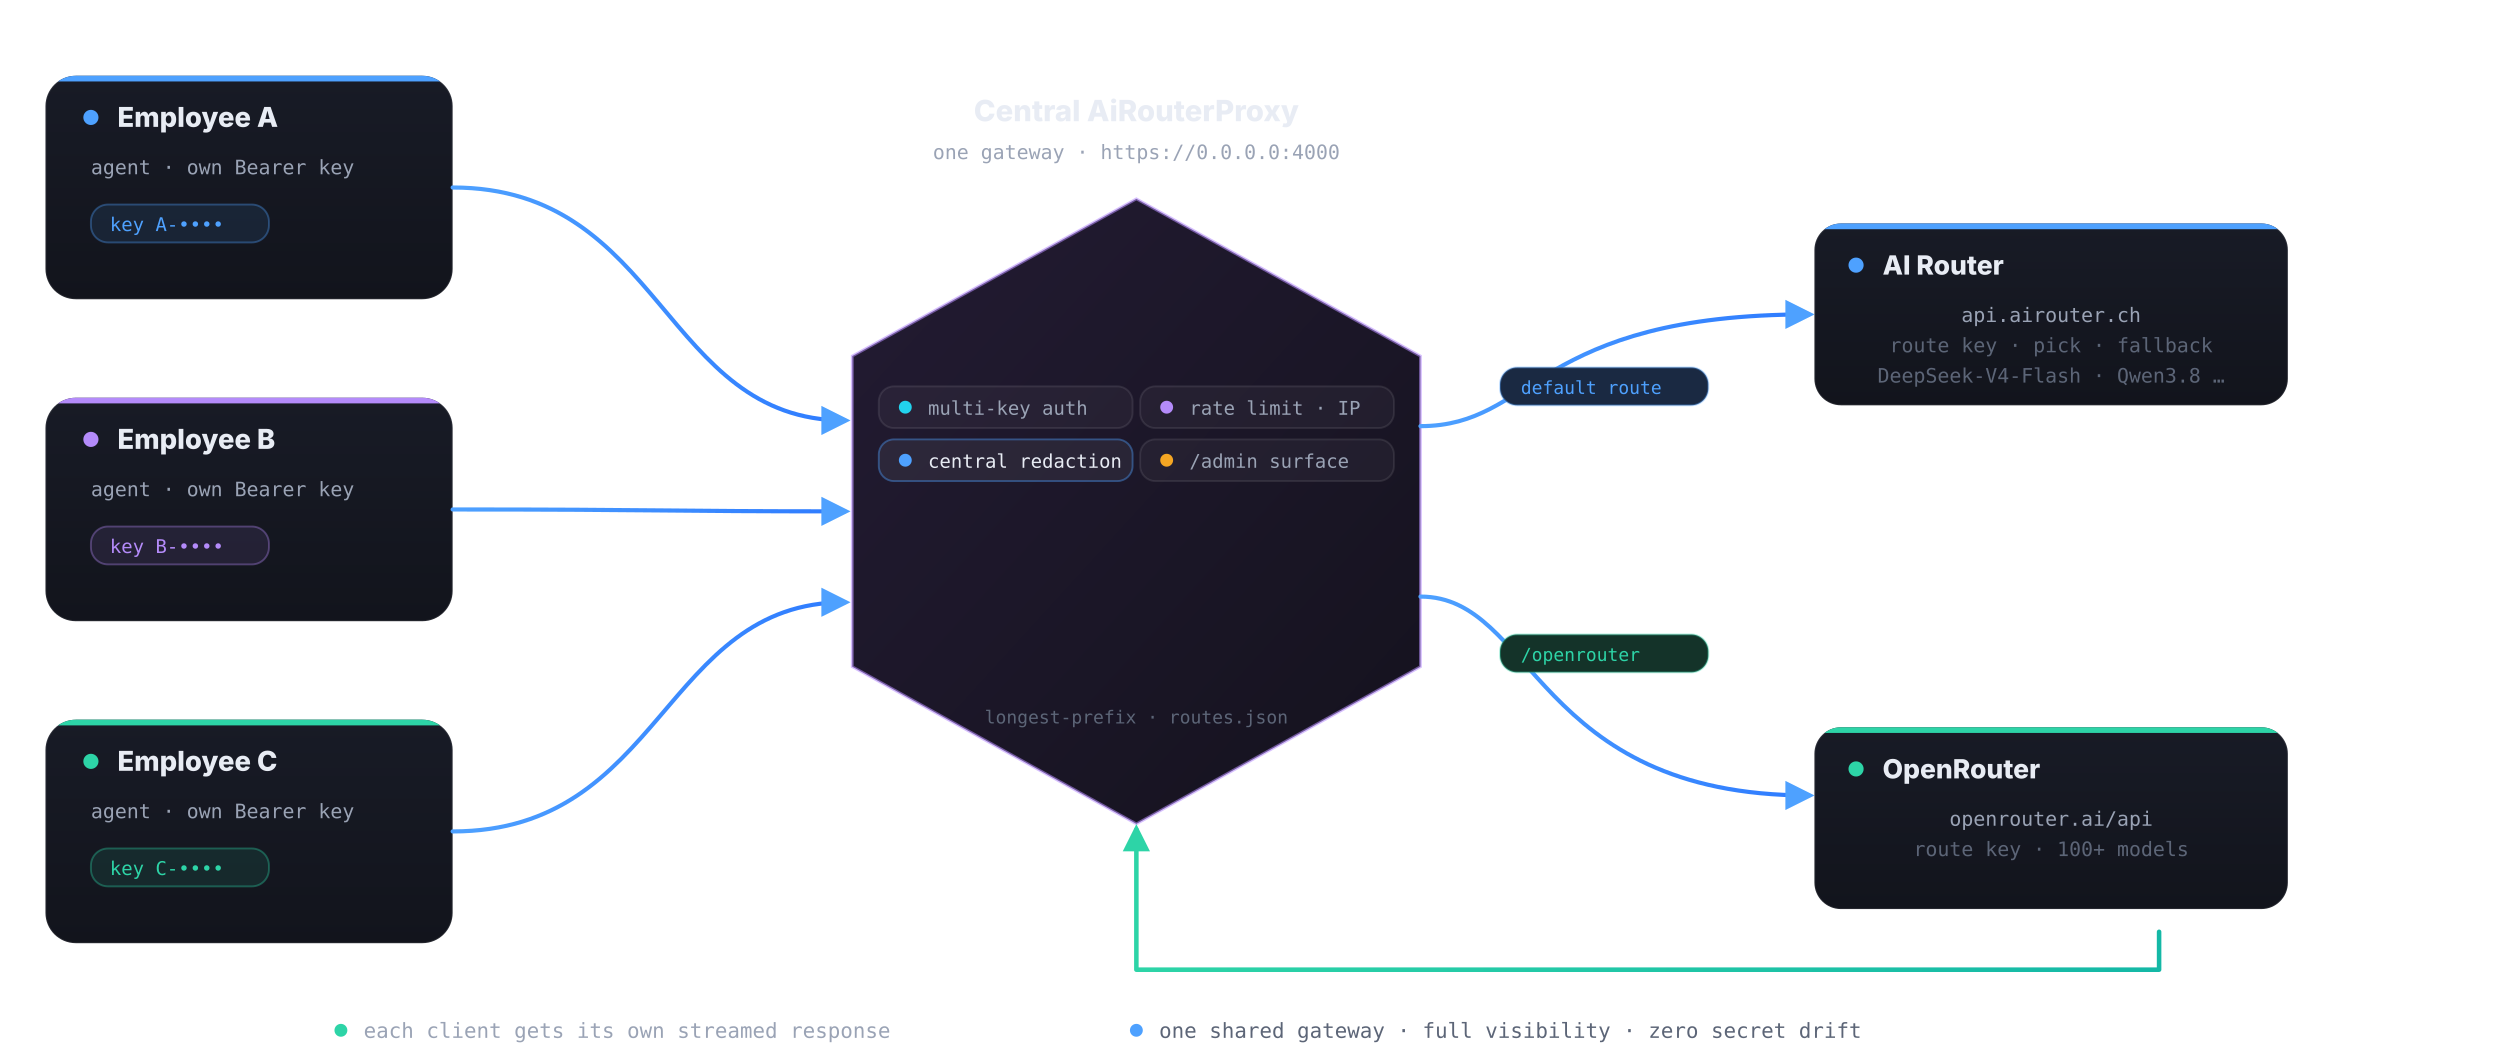
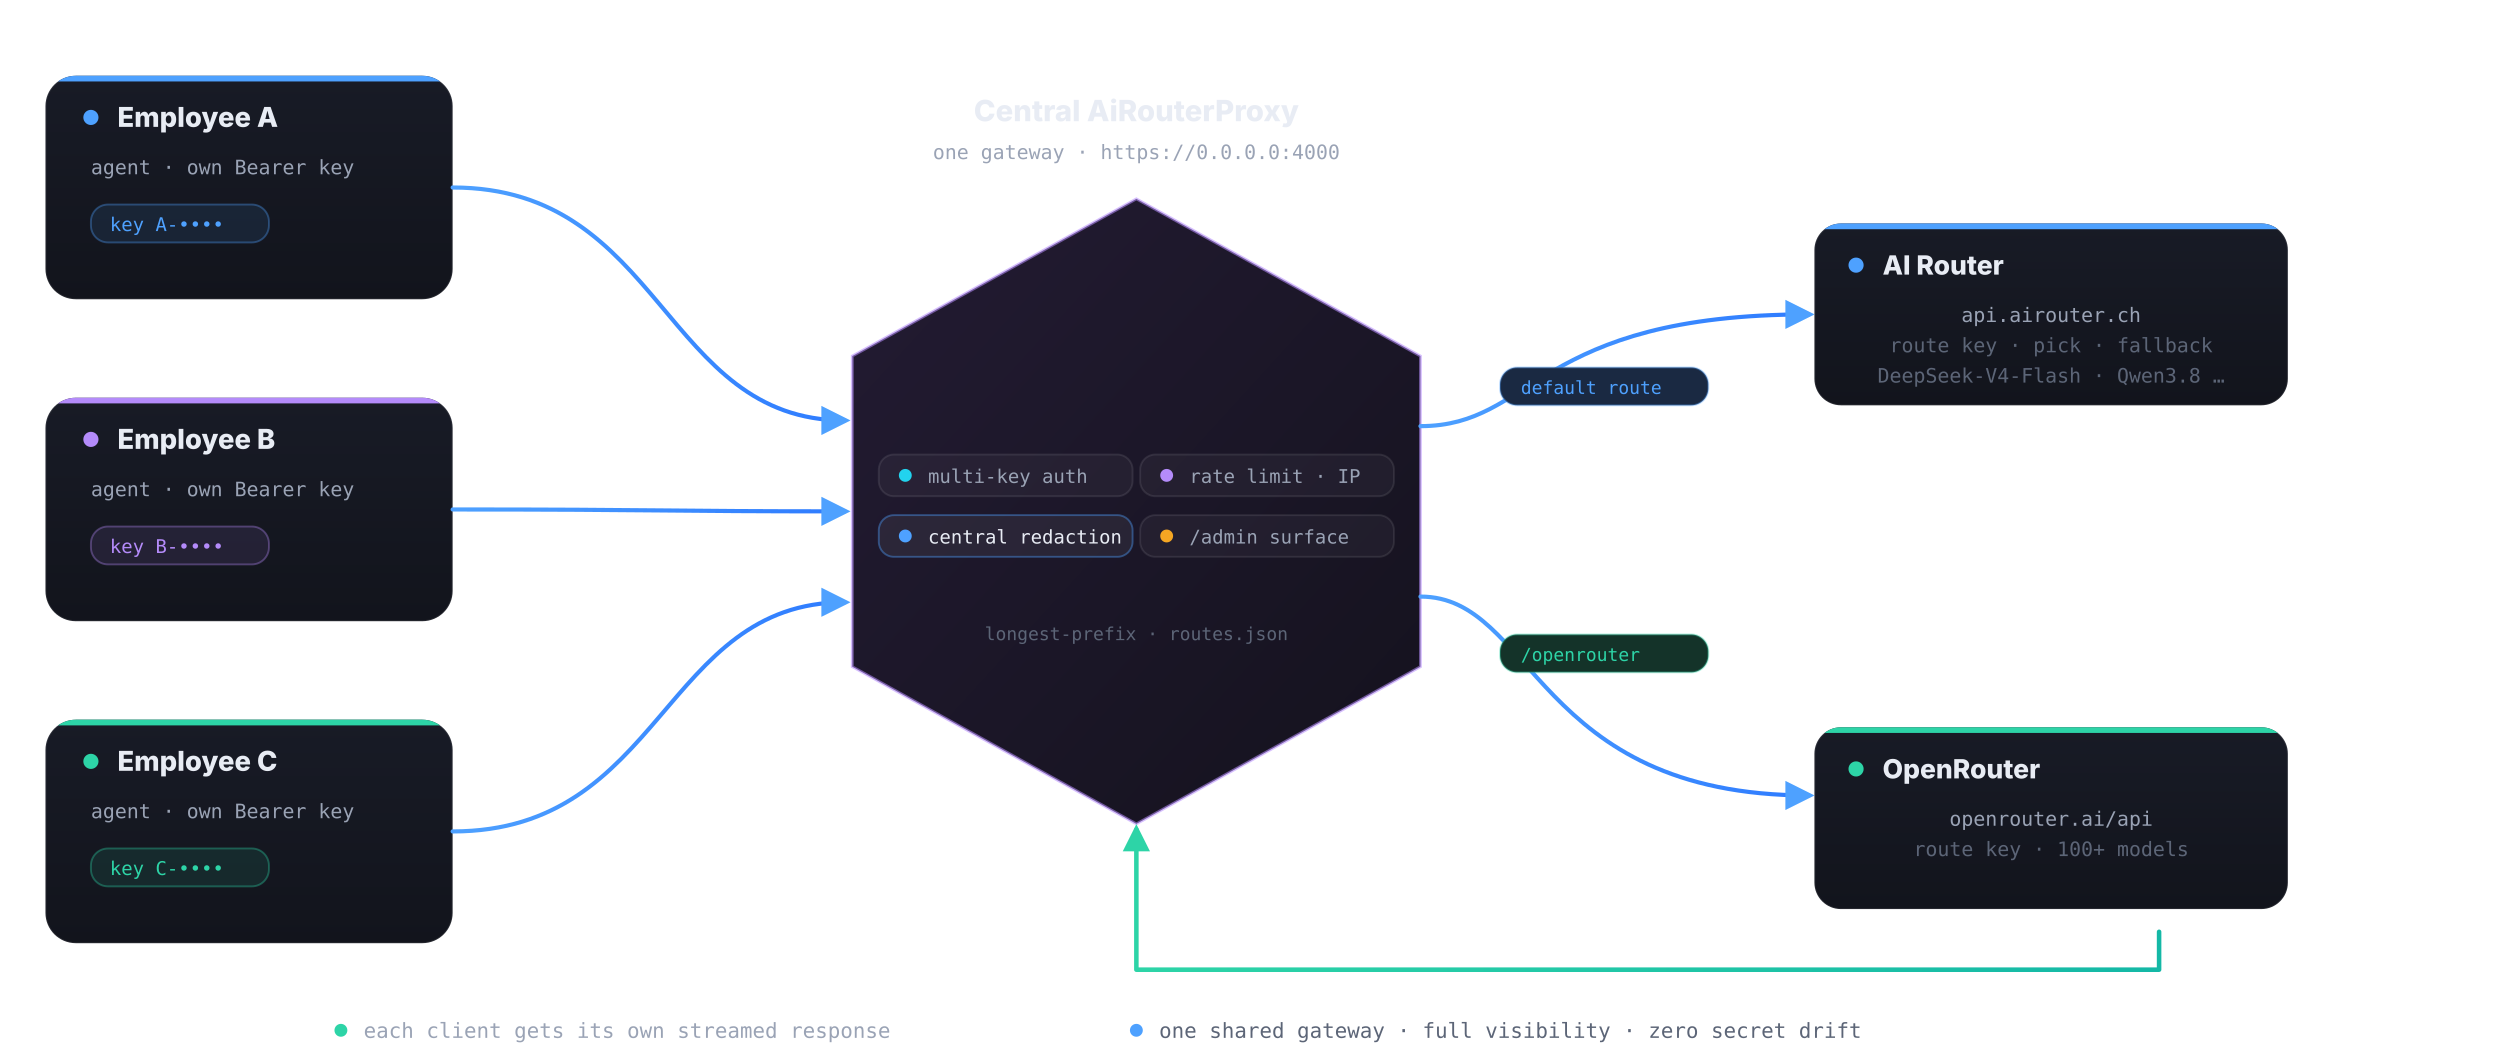
<svg xmlns="http://www.w3.org/2000/svg" viewBox="0 0 1320 560" preserveAspectRatio="xMidYMid meet" role="img" aria-label="Enterprise workflow: several employees through one central proxy into multiple AI routes">
  <defs>
    <clipPath id="clipUpstreamA">
      <rect x="958" y="118" width="250" height="96" rx="14" />
    </clipPath>
    <clipPath id="clipUpstreamB">
      <rect x="958" y="384" width="250" height="96" rx="14" />
    </clipPath>
    <clipPath id="clipEmpA">
      <rect x="24" y="40" width="215" height="118" rx="16" />
    </clipPath>
    <clipPath id="clipEmpB">
      <rect x="24" y="210" width="215" height="118" rx="16" />
    </clipPath>
    <clipPath id="clipEmpC">
      <rect x="24" y="380" width="215" height="118" rx="16" />
    </clipPath>
    <linearGradient id="gCard2" x1="0" y1="0" x2="0" y2="1">
      <stop offset="0" stop-color="#181b26" />
      <stop offset="1" stop-color="#12141c" />
    </linearGradient>
    <linearGradient id="gReq2" x1="0" y1="0" x2="1" y2="0">
      <stop offset="0" stop-color="#4ea1ff" />
      <stop offset="1" stop-color="#2e7bff" />
    </linearGradient>
    <linearGradient id="gRes2" x1="0" y1="0" x2="1" y2="0">
      <stop offset="0" stop-color="#2dd4a7" />
      <stop offset="1" stop-color="#14b8a6" />
    </linearGradient>
    <linearGradient id="gProxy2" x1="0" y1="0" x2="1" y2="1">
      <stop offset="0" stop-color="#231b33" />
      <stop offset="1" stop-color="#14121d" />
    </linearGradient>
    <marker id="aReq2" viewBox="0 0 10 10" refX="8" refY="5" markerWidth="7" markerHeight="7" orient="auto-start-reverse">
      <path d="M0,0 L10,5 L0,10 z" fill="#4ea1ff" />
    </marker>
    <marker id="aRes2" viewBox="0 0 10 10" refX="8" refY="5" markerWidth="7" markerHeight="7" orient="auto-start-reverse">
      <path d="M0,0 L10,5 L0,10 z" fill="#2dd4a7" />
    </marker>
    <marker id="aUp2" viewBox="0 0 10 10" refX="8" refY="5" markerWidth="6" markerHeight="6" orient="auto">
      <path d="M0,0 L10,5 L0,10 z" fill="#2dd4a7" />
    </marker>
  </defs>
  <g font-family="'Inter',system-ui,sans-serif">
    <rect x="24" y="40" width="215" height="118" rx="16" fill="url(#gCard2)" stroke="rgba(255,255,255,0.09)" />
    <rect x="24" y="40" width="215" height="3" fill="#4ea1ff" clip-path="url(#clipEmpA)" />
    <circle cx="48" cy="62" r="4" fill="#4ea1ff" />
    <text x="62" y="67" font-size="14.5" font-weight="800" fill="#e8ecf4">Employee A</text>
    <text x="48" y="92" font-family="'JetBrains Mono',Consolas,monospace" font-size="10.5" fill="#9aa3b5">agent · own Bearer key</text>
    <rect x="48" y="108" width="94" height="20" rx="9" fill="rgba(78,161,255,0.10)" stroke="rgba(78,161,255,0.35)" />
    <text x="58" y="122" font-family="'JetBrains Mono',Consolas,monospace" font-size="10" fill="#4ea1ff">key A-••••</text>
    <rect x="24" y="210" width="215" height="118" rx="16" fill="url(#gCard2)" stroke="rgba(255,255,255,0.09)" />
    <rect x="24" y="210" width="215" height="3" fill="#b48bfa" clip-path="url(#clipEmpB)" />
    <circle cx="48" cy="232" r="4" fill="#b48bfa" />
    <text x="62" y="237" font-size="14.5" font-weight="800" fill="#e8ecf4">Employee B</text>
    <text x="48" y="262" font-family="'JetBrains Mono',Consolas,monospace" font-size="10.5" fill="#9aa3b5">agent · own Bearer key</text>
    <rect x="48" y="278" width="94" height="20" rx="9" fill="rgba(180,139,250,0.10)" stroke="rgba(180,139,250,0.35)" />
    <text x="58" y="292" font-family="'JetBrains Mono',Consolas,monospace" font-size="10" fill="#b48bfa">key B-••••</text>
    <rect x="24" y="380" width="215" height="118" rx="16" fill="url(#gCard2)" stroke="rgba(255,255,255,0.09)" />
    <rect x="24" y="380" width="215" height="3" fill="#2dd4a7" clip-path="url(#clipEmpC)" />
    <circle cx="48" cy="402" r="4" fill="#2dd4a7" />
    <text x="62" y="407" font-size="14.5" font-weight="800" fill="#e8ecf4">Employee C</text>
    <text x="48" y="432" font-family="'JetBrains Mono',Consolas,monospace" font-size="10.5" fill="#9aa3b5">agent · own Bearer key</text>
    <rect x="48" y="448" width="94" height="20" rx="9" fill="rgba(45,212,167,0.10)" stroke="rgba(45,212,167,0.35)" />
    <text x="58" y="462" font-family="'JetBrains Mono',Consolas,monospace" font-size="10" fill="#2dd4a7">key C-••••</text>
  </g>
  <g fill="none">
    <path d="M239,99 C350,99 350,222 446,222" stroke="url(#gReq2)" stroke-width="2.2" marker-end="url(#aReq2)" stroke-linecap="round" />
    <path d="M239,269 C350,269 350,270 446,270" stroke="url(#gReq2)" stroke-width="2.2" marker-end="url(#aReq2)" stroke-linecap="round" />
    <path d="M239,439 C350,439 350,318 446,318" stroke="url(#gReq2)" stroke-width="2.2" marker-end="url(#aReq2)" stroke-linecap="round" />
  </g>
  <g>
    <path d="M600,105 L750,188 L750,352 L600,435 L450,352 L450,188 Z" fill="url(#gProxy2)" stroke="rgba(180,139,250,0.55)" stroke-width="1.5" />
-     <text x="600" y="64" text-anchor="middle" font-family="'Inter',system-ui,sans-serif" font-size="15.5" font-weight="800" fill="#e8ecf4">Central AiRouterProxy</text>
-     <text x="600" y="84" text-anchor="middle" font-family="'JetBrains Mono',Consolas,monospace" font-size="10.5" fill="#9aa3b5">one gateway · https://0.0.0.0:4000</text>
+     <text x="600" y="64" text-anchor="middle" font-family="'Inter',system-ui,sans-serif" font-size="15.5" font-weight="800" fill="#e8ecf4">
+     Central AiRouterProxy
+   </text>
+     <text x="600" y="84" text-anchor="middle" font-family="'JetBrains Mono',Consolas,monospace" font-size="10.5" fill="#9aa3b5">
+     one gateway · https://0.0.0.0:4000
+   </text>
    <g font-family="'JetBrains Mono',Consolas,monospace" font-size="10">
-       <rect x="464" y="204" width="134" height="22" rx="8" fill="rgba(255,255,255,0.04)" stroke="rgba(255,255,255,0.09)" />
-       <circle cx="478" cy="215" r="3.4" fill="#22d3ee" />
-       <text x="490" y="219" fill="#9aa3b5">multi-key auth</text>
-       <rect x="602" y="204" width="134" height="22" rx="8" fill="rgba(255,255,255,0.04)" stroke="rgba(255,255,255,0.09)" />
-       <circle cx="616" cy="215" r="3.4" fill="#b48bfa" />
-       <text x="628" y="219" fill="#9aa3b5">rate limit · IP</text>
-       <rect x="464" y="232" width="134" height="22" rx="8" fill="rgba(255,255,255,0.06)" stroke="rgba(78,161,255,0.4)" />
-       <circle cx="478" cy="243" r="3.4" fill="#4ea1ff" />
-       <text x="490" y="247" fill="#e8ecf4">central redaction</text>
-       <rect x="602" y="232" width="134" height="22" rx="8" fill="rgba(255,255,255,0.04)" stroke="rgba(255,255,255,0.09)" />
-       <circle cx="616" cy="243" r="3.4" fill="#f5a623" />
-       <text x="628" y="247" fill="#9aa3b5">/admin surface</text>
+       <rect x="464" y="240" width="134" height="22" rx="8" fill="rgba(255,255,255,0.04)" stroke="rgba(255,255,255,0.09)" />
+       <circle cx="478" cy="251" r="3.4" fill="#22d3ee" />
+       <text x="490" y="255" fill="#9aa3b5">
+       multi-key auth
+     </text>
+       <rect x="602" y="240" width="134" height="22" rx="8" fill="rgba(255,255,255,0.04)" stroke="rgba(255,255,255,0.09)" />
+       <circle cx="616" cy="251" r="3.4" fill="#b48bfa" />
+       <text x="628" y="255" fill="#9aa3b5">
+       rate limit · IP
+     </text>
+       <rect x="464" y="272" width="134" height="22" rx="8" fill="rgba(255,255,255,0.06)" stroke="rgba(78,161,255,0.4)" />
+       <circle cx="478" cy="283" r="3.4" fill="#4ea1ff" />
+       <text x="490" y="287" fill="#e8ecf4">
+       central redaction
+     </text>
+       <rect x="602" y="272" width="134" height="22" rx="8" fill="rgba(255,255,255,0.04)" stroke="rgba(255,255,255,0.09)" />
+       <circle cx="616" cy="283" r="3.4" fill="#f5a623" />
+       <text x="628" y="287" fill="#9aa3b5">
+       /admin surface
+     </text>
    </g>
-     <text x="600" y="382" text-anchor="middle" font-family="'JetBrains Mono',Consolas,monospace" font-size="9.5" fill="#5c6577">longest-prefix · routes.json</text>
+     <text x="600" y="338" text-anchor="middle" font-family="'JetBrains Mono',Consolas,monospace" font-size="9.5" fill="#5c6577">
+     longest-prefix · routes.json
+   </text>
  </g>
  <g fill="none">
    <path d="M750,225 C810,225 810,166 955,166" stroke="url(#gReq2)" stroke-width="2.2" marker-end="url(#aReq2)" stroke-linecap="round" />
    <path d="M750,315 C810,315 810,420 955,420" stroke="url(#gReq2)" stroke-width="2.2" marker-end="url(#aReq2)" stroke-linecap="round" />
  </g>
  <g font-family="'JetBrains Mono',Consolas,monospace">
    <rect x="792" y="194" width="110" height="20" rx="9" fill="#1a2942" stroke="rgba(78,161,255,0.35)" />
    <text x="803" y="208" font-size="9.5" fill="#4ea1ff">default route</text>
    <rect x="792" y="335" width="110" height="20" rx="9" fill="#143329" stroke="rgba(45,212,167,0.35)" />
    <text x="803" y="349" font-size="9.5" fill="#2dd4a7">/openrouter</text>
  </g>
  <g>
    <rect x="958" y="118" width="250" height="96" rx="14" fill="url(#gCard2)" stroke="rgba(255,255,255,0.09)" />
    <rect x="958" y="118" width="250" height="3" fill="#4ea1ff" clip-path="url(#clipUpstreamA)" />
    <circle cx="980" cy="140" r="4" fill="#4ea1ff" />
    <text x="994" y="145" font-family="'Inter',system-ui,sans-serif" font-size="14" font-weight="800" fill="#e8ecf4">AI Router</text>
    <text x="1083" y="170" text-anchor="middle" font-family="'JetBrains Mono',Consolas,monospace" font-size="10.5" fill="#9aa3b5">api.airouter.ch</text>
    <text x="1083" y="186" text-anchor="middle" font-family="'JetBrains Mono',Consolas,monospace" font-size="10.5" fill="#5c6577">route key · pick · fallback</text>
    <text x="1083" y="202" text-anchor="middle" font-family="'JetBrains Mono',Consolas,monospace" font-size="10.5" fill="#5c6577">DeepSeek-V4-Flash · Qwen3.8 …</text>
    <rect x="958" y="384" width="250" height="96" rx="14" fill="url(#gCard2)" stroke="rgba(255,255,255,0.09)" />
    <rect x="958" y="384" width="250" height="3" fill="#2dd4a7" clip-path="url(#clipUpstreamB)" />
    <circle cx="980" cy="406" r="4" fill="#2dd4a7" />
    <text x="994" y="411" font-family="'Inter',system-ui,sans-serif" font-size="14" font-weight="800" fill="#e8ecf4">OpenRouter</text>
    <text x="1083" y="436" text-anchor="middle" font-family="'JetBrains Mono',Consolas,monospace" font-size="10.5" fill="#9aa3b5">openrouter.ai/api</text>
    <text x="1083" y="452" text-anchor="middle" font-family="'JetBrains Mono',Consolas,monospace" font-size="10.5" fill="#5c6577">route key · 100+ models</text>
  </g>
  <g fill="none">
    <path d="M1140,492 L1140,512 L600,512 L600,438" stroke="url(#gRes2)" stroke-width="2.4" marker-end="url(#aUp2)" stroke-linecap="round" stroke-linejoin="round" />
  </g>
  <g font-family="'JetBrains Mono',Consolas,monospace">
    <circle cx="180" cy="544" r="3.4" fill="#2dd4a7" />
    <text x="192" y="548" font-size="11" fill="#9aa3b5">each client gets its own streamed response</text>
    <circle cx="600" cy="544" r="3.4" fill="#4ea1ff" />
    <text x="612" y="548" font-size="11" fill="#5c6577">one shared gateway · full visibility · zero secret drift</text>
  </g>
</svg>
